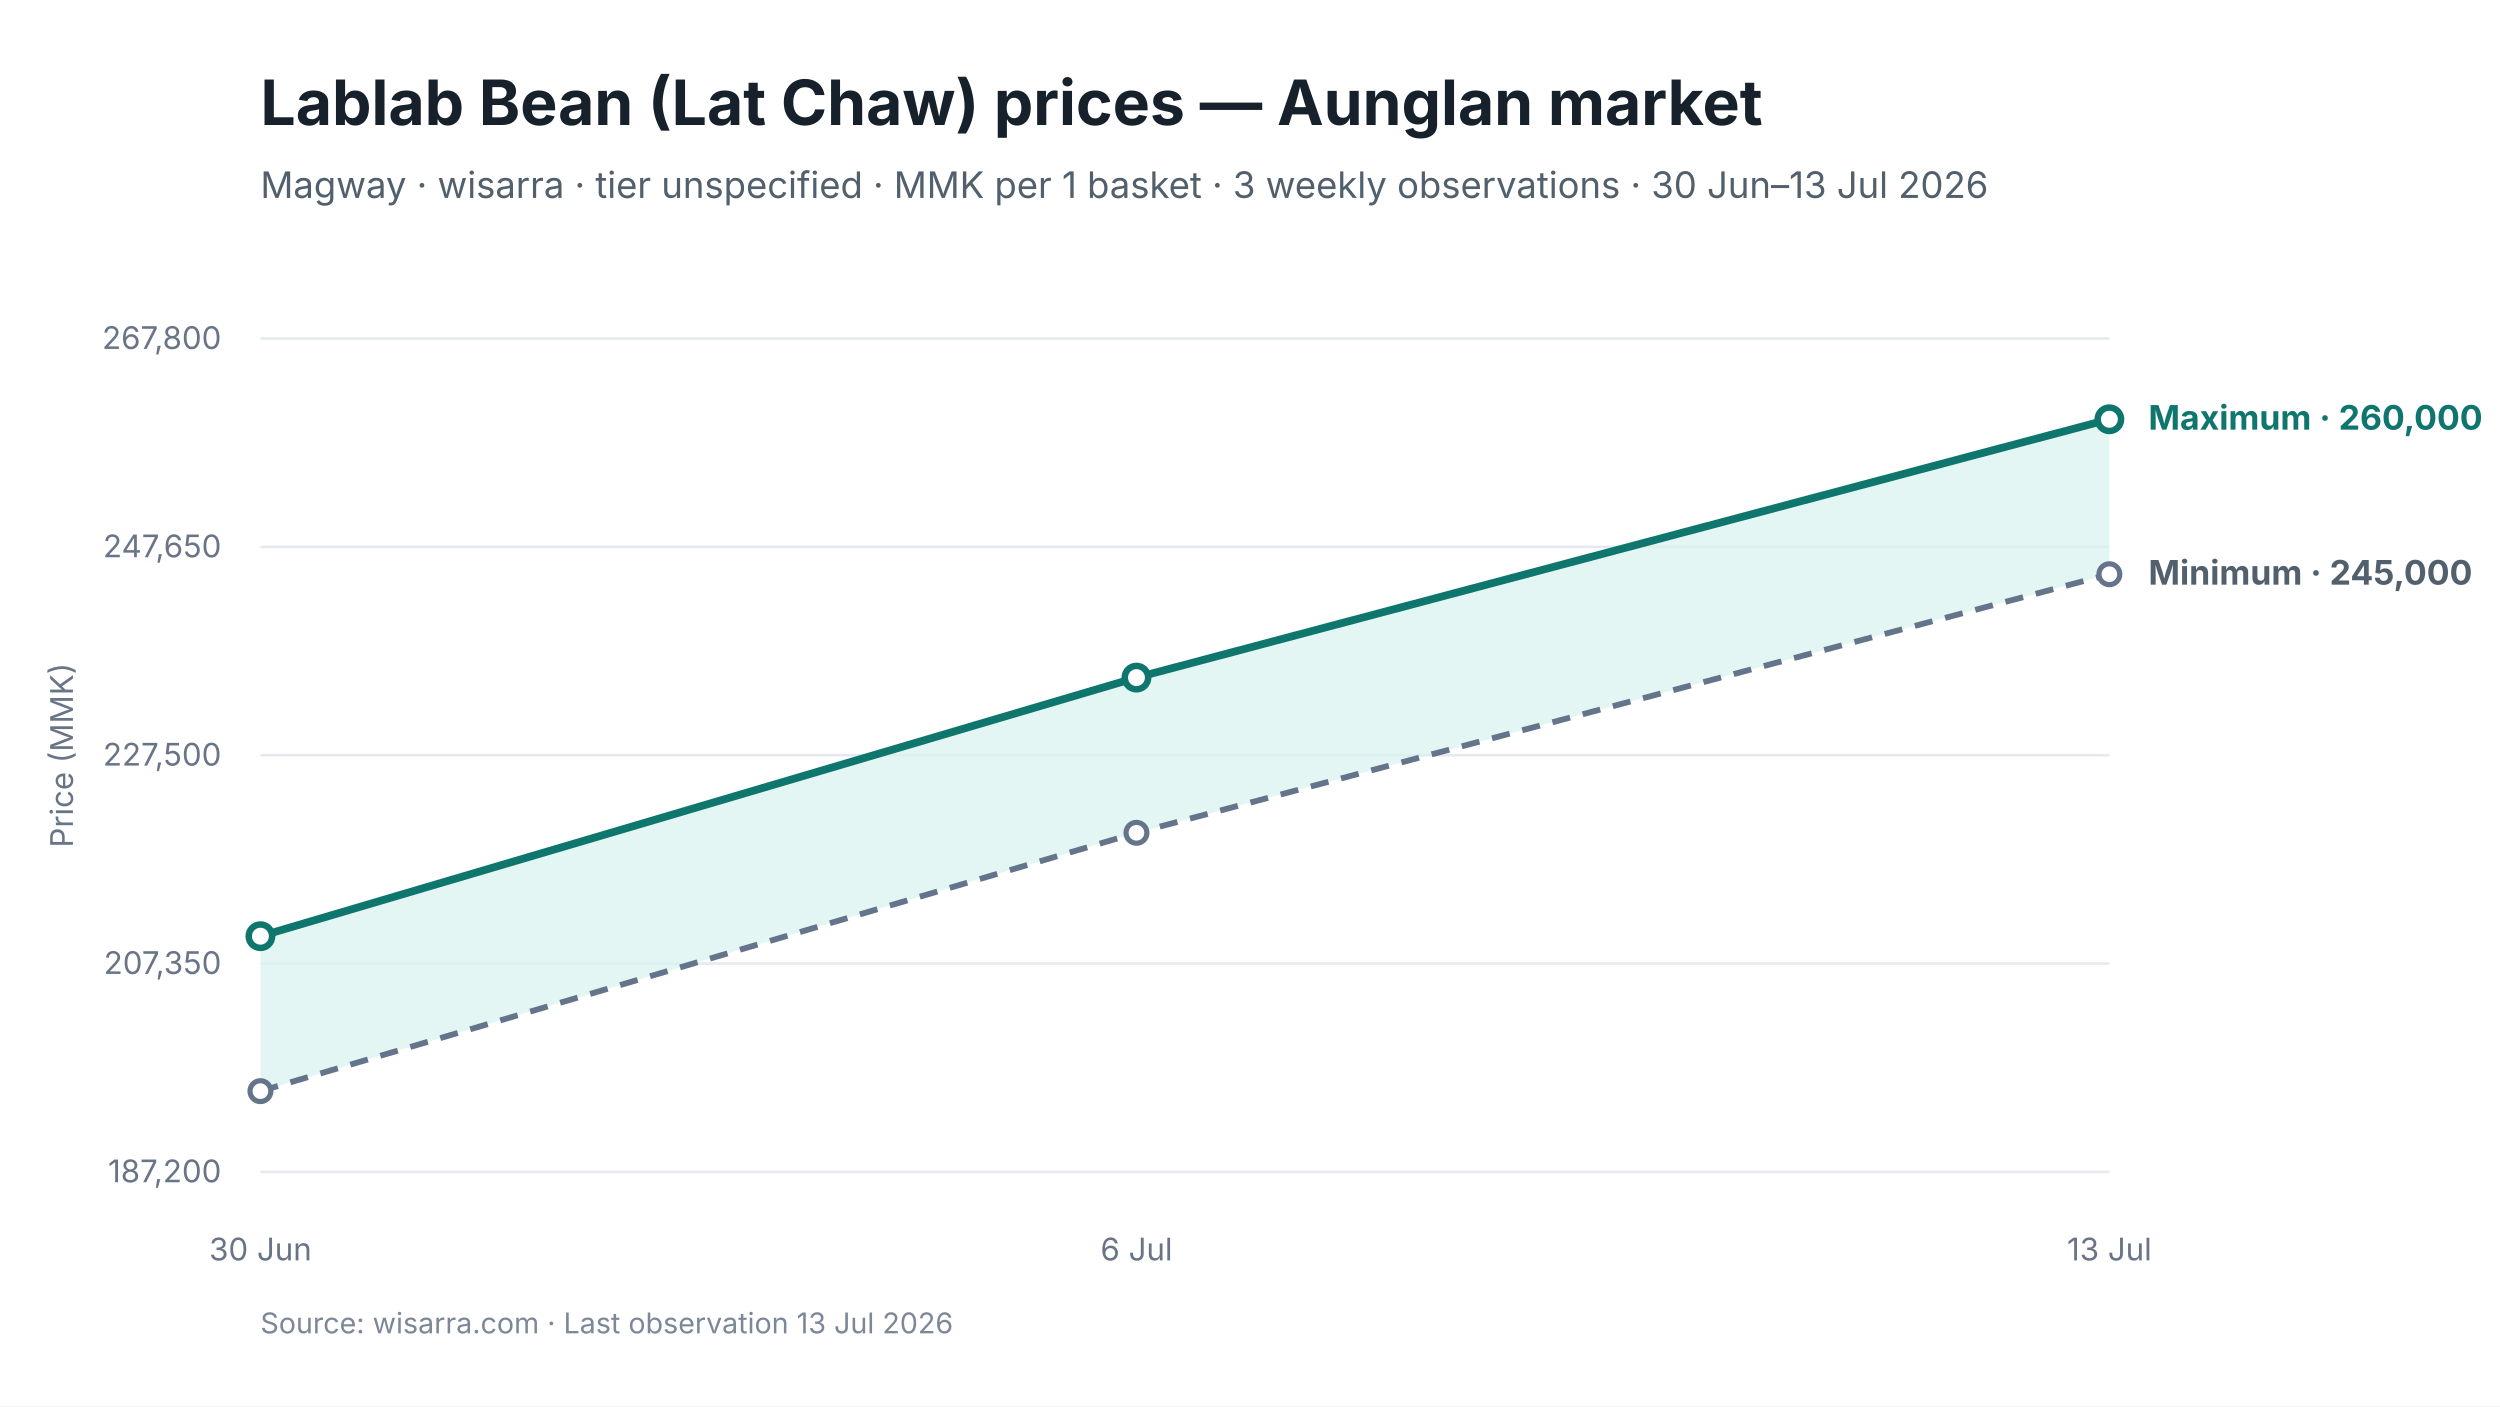
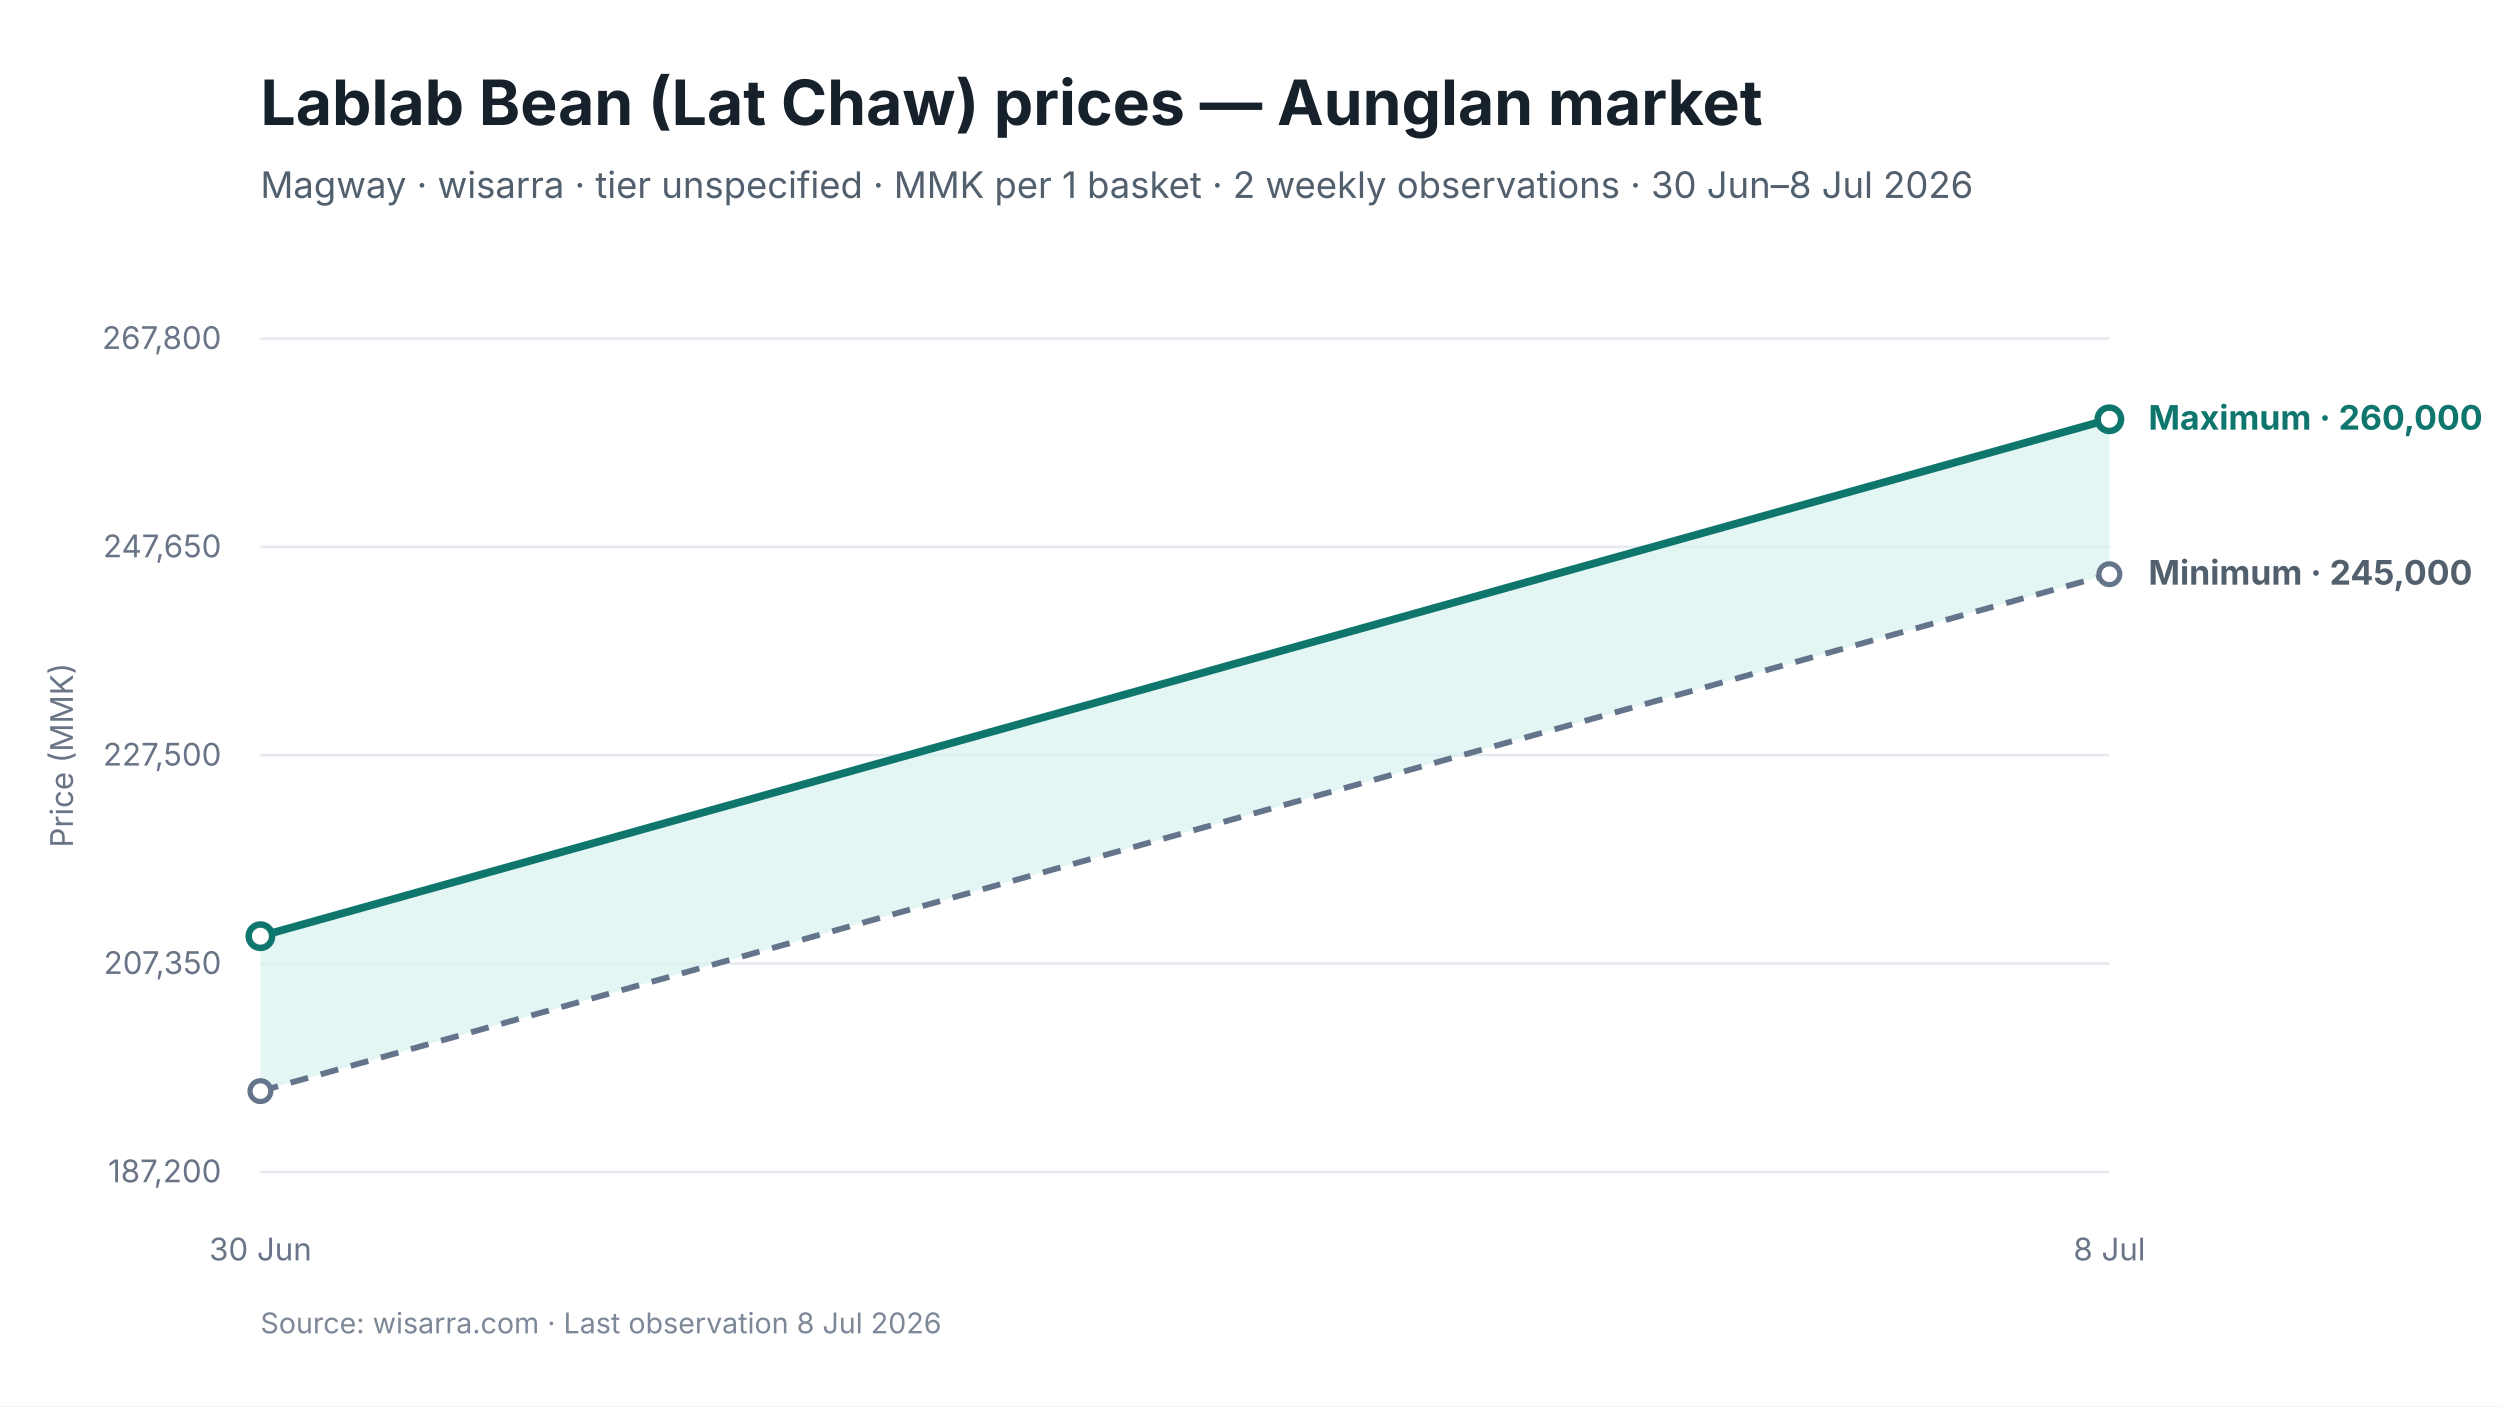
<svg xmlns="http://www.w3.org/2000/svg" viewBox="0 0 960 540" width="960" height="540" role="img" aria-labelledby="chart-title chart-desc">
  <style>
text { font-family: Inter, -apple-system, BlinkMacSystemFont, "Segoe UI", sans-serif; fill: #17212B; }
.chart-title { font-size: 24px; font-weight: 650; }
.subtitle { font-size: 14px; fill: #52606D; }
.axis { font-size: 12px; fill: #697586; }
.grid { stroke: #E5EAF0; stroke-width: 1; }
.range { fill: #D9F3F0; fill-opacity: 0.72; }
.maximum { stroke: #0F766E; stroke-width: 3; fill: none; }
.minimum { stroke: #64748B; stroke-width: 2.25; stroke-dasharray: 7 5; fill: none; }
.modal { stroke: #2563EB; stroke-width: 3; fill: none; }
.point-max { fill: #FFFFFF; stroke: #0F766E; stroke-width: 2.5; }
.point-min { fill: #FFFFFF; stroke: #64748B; stroke-width: 2; }
.point-modal { fill: #FFFFFF; stroke: #2563EB; stroke-width: 2.5; }
.direct-label { font-size: 13px; font-weight: 650; }
.maximum-label { fill: #0F766E; }
.minimum-label { fill: #52606D; }
.combined-label { fill: #334155; }
.modal-label { fill: #1D4ED8; }
.source { font-size: 11px; fill: #7C8798; }
</style>
  <rect width="960" height="540" fill="#FFFFFF" />
  <text id="chart-title" x="100" y="48" class="chart-title">Lablab Bean (Lat Chaw) prices — Aunglan market</text>
-   <text x="100" y="76" class="subtitle">Magway · wisarra · tier unspecified · MMK per 1 basket · 3 weekly observations · 30 Jun–13 Jul 2026</text>
+   <text x="100" y="76" class="subtitle">Magway · wisarra · tier unspecified · MMK per 1 basket · 2 weekly observations · 30 Jun–8 Jul 2026</text>
  <line x1="100" y1="130.0" x2="810" y2="130.0" class="grid" />
  <text x="85" y="134.0" text-anchor="end" class="axis">267,800</text>
  <line x1="100" y1="210.0" x2="810" y2="210.0" class="grid" />
  <text x="85" y="214.0" text-anchor="end" class="axis">247,650</text>
  <line x1="100" y1="290.0" x2="810" y2="290.0" class="grid" />
  <text x="85" y="294.0" text-anchor="end" class="axis">227,500</text>
  <line x1="100" y1="370.0" x2="810" y2="370.0" class="grid" />
  <text x="85" y="374.0" text-anchor="end" class="axis">207,350</text>
  <line x1="100" y1="450.0" x2="810" y2="450.0" class="grid" />
  <text x="85" y="454.0" text-anchor="end" class="axis">187,200</text>
-   <polygon points="100.0,419.0 436.4,319.8 810.0,220.5 810.0,161.0 436.4,260.2 100.0,359.5" class="range" />
-   <path d="M 100.0 419.0 L 436.4 319.8 L 810.0 220.5" class="minimum" />
-   <path d="M 100.0 359.5 L 436.4 260.2 L 810.0 161.0" class="maximum" />
+   <polygon points="100.0,419.0 810.0,220.5 810.0,161.0 100.0,359.5" class="range" />
+   <path d="M 100.0 419.0 L 810.0 220.5" class="minimum" />
+   <path d="M 100.0 359.5 L 810.0 161.0" class="maximum" />
  <circle cx="100.0" cy="419.0" r="4" class="point-min" />
-   <circle cx="436.4" cy="319.8" r="4" class="point-min" />
  <circle cx="810.0" cy="220.5" r="4" class="point-min" />
  <circle cx="100.0" cy="359.5" r="4.5" class="point-max" />
-   <circle cx="436.4" cy="260.2" r="4.5" class="point-max" />
  <circle cx="810.0" cy="161.0" r="4.5" class="point-max" />
  <text x="100.0" y="484" text-anchor="middle" class="axis">30 Jun</text>
-   <text x="436.4" y="484" text-anchor="middle" class="axis">6 Jul</text>
-   <text x="810.0" y="484" text-anchor="middle" class="axis">13 Jul</text>
+   <text x="810.0" y="484" text-anchor="middle" class="axis">8 Jul</text>
  <text x="825.0" y="165.0" class="direct-label maximum-label">Maximum · 260,000</text>
  <text x="825.0" y="224.5" class="direct-label minimum-label">Minimum · 245,000</text>
  <text x="28" y="290.0" text-anchor="middle" class="axis" transform="rotate(-90 28 290.0)">Price (MMK)</text>
-   <text x="100" y="512" class="source">Source: wisarra.com · Last observation 13 Jul 2026</text>
+   <text x="100" y="512" class="source">Source: wisarra.com · Last observation 8 Jul 2026</text>
</svg>
